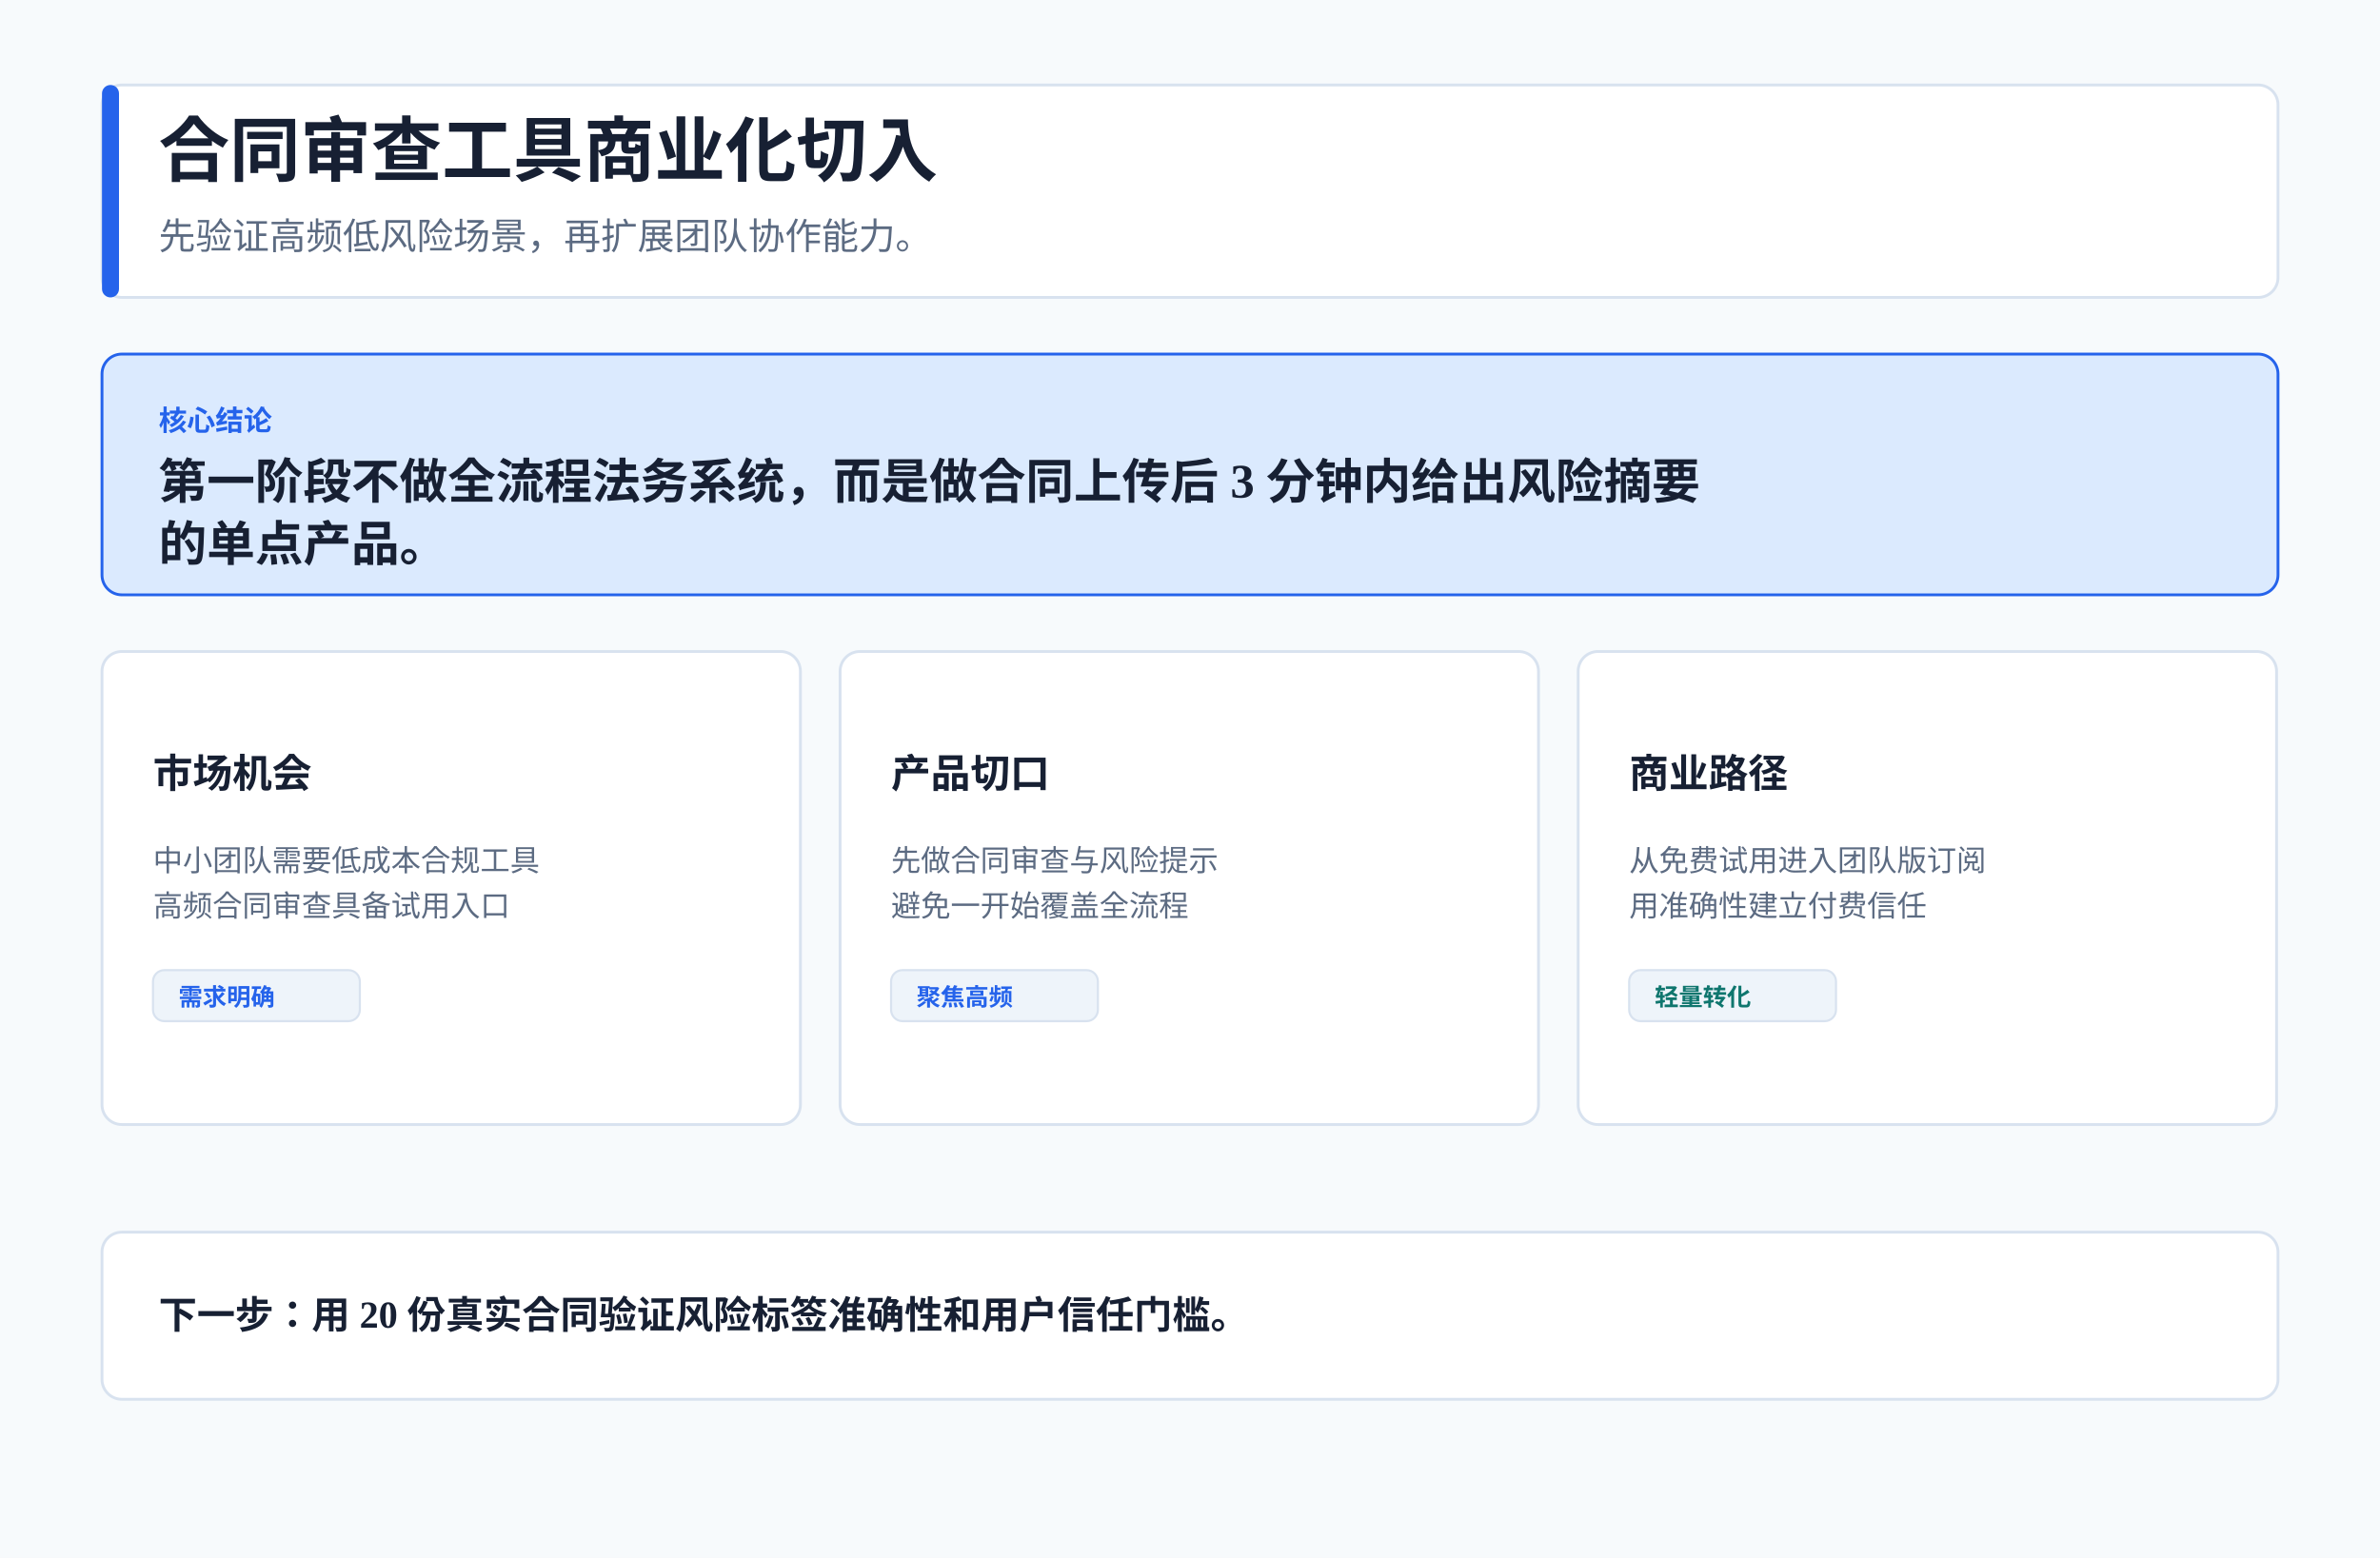
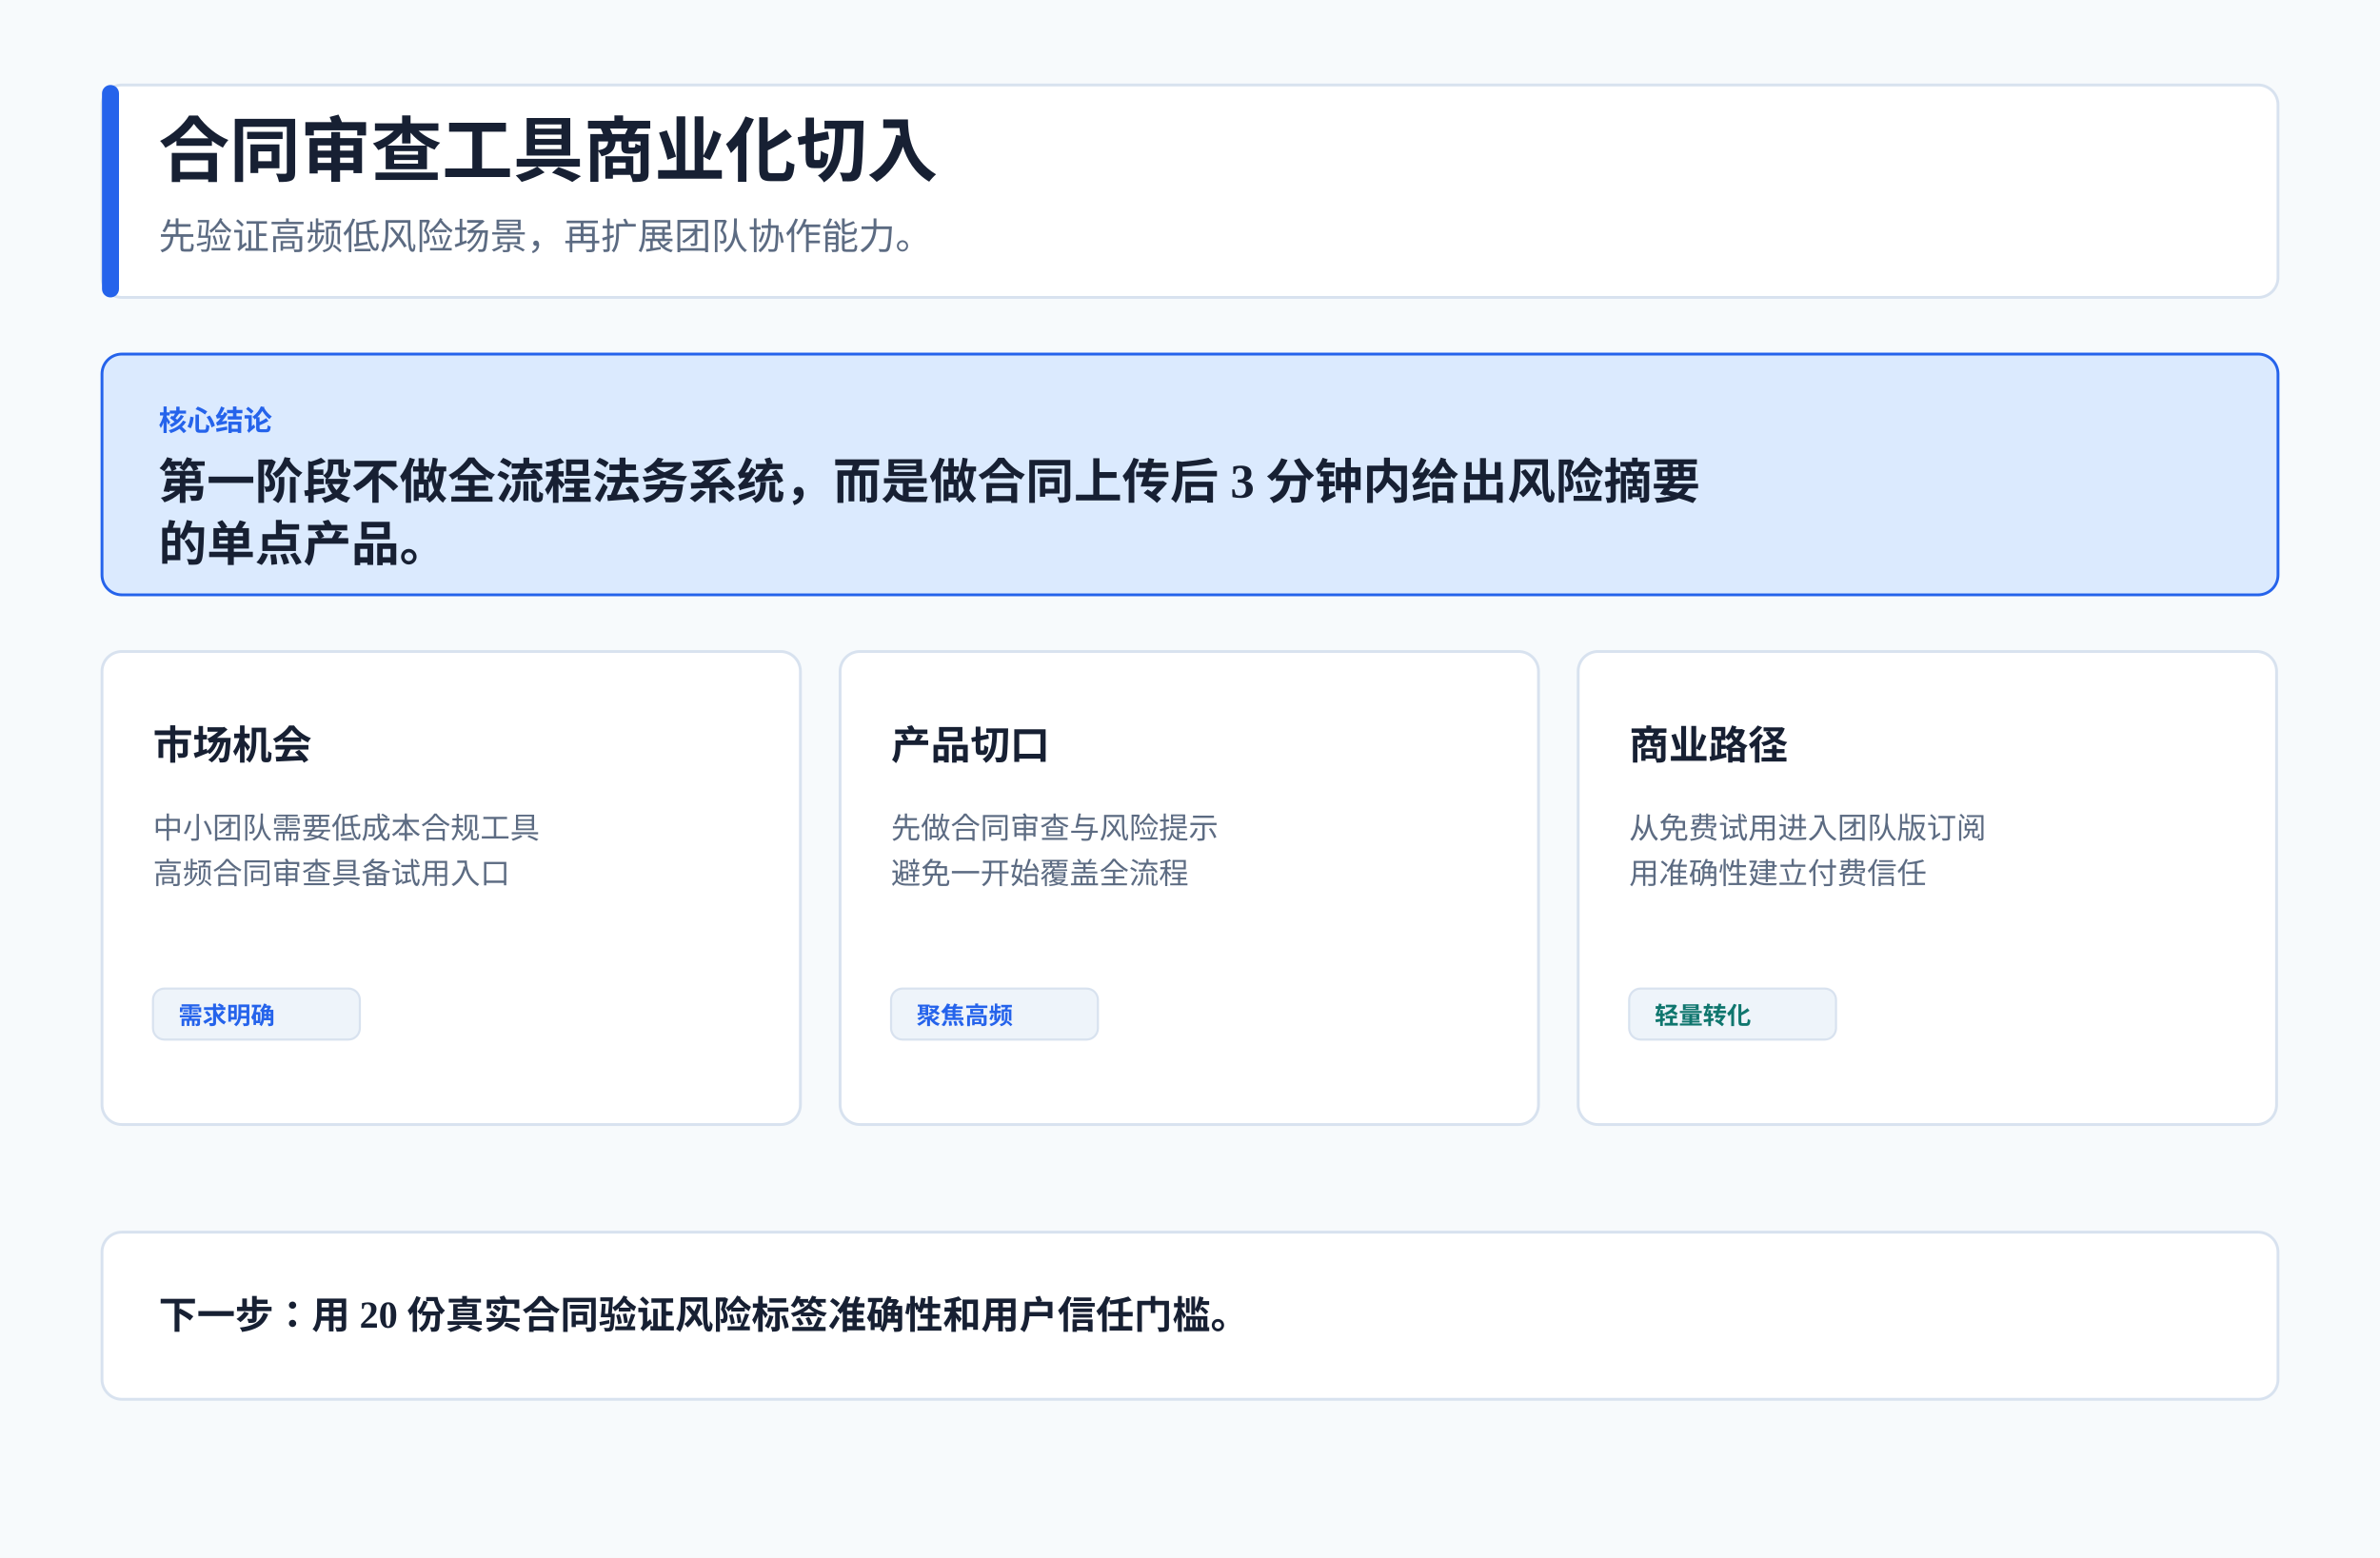
<svg xmlns="http://www.w3.org/2000/svg" width="1680" height="1100" viewBox="0 0 1680 1100">
  <defs>
    <marker id="arrow" markerWidth="12" markerHeight="12" refX="9" refY="4" orient="auto" markerUnits="strokeWidth">
      <path d="M0 0 L10 4 L0 8 z" fill="#2563EB" />
    </marker>
  </defs>
  <rect x="0" y="0" width="1680" height="1100" fill="#F7FAFC" />
  <rect x="72" y="60" width="1536" height="150" rx="14" fill="#FFFFFF" stroke="#D8E2EF" stroke-width="2" />
  <rect x="72" y="60" width="12" height="150" rx="6" fill="#2563EB" />
  <text x="112" y="124" font-size="50" fill="#172033" font-weight="700">
    <tspan x="112" dy="0">合同审查工具商业化切入</tspan>
  </text>
  <text x="112" y="176" font-size="26" fill="#5C6B82" font-weight="400">
    <tspan x="112" dy="0">先验证高频低风险场景，再扩展团队协作能力。</tspan>
  </text>
  <rect x="72" y="250" width="1536" height="170" rx="14" fill="#DBEAFE" stroke="#2563EB" stroke-width="2" />
  <text x="112" y="304" font-size="20" fill="#2563EB" font-weight="700">
    <tspan x="112" dy="0">核心结论</tspan>
  </text>
  <text x="112" y="352" font-size="34" fill="#172033" font-weight="700">
    <tspan x="112" dy="0">第一阶段不做全流程法务系统，而是做合同上传后 3 分钟内给出风险摘要</tspan>
    <tspan x="112" dy="44">的单点产品。</tspan>
  </text>
  <rect x="72" y="460" width="493" height="334" rx="14" fill="#FFFFFF" stroke="#D8E2EF" stroke-width="2" />
-   <text x="108" y="556" font-size="28" fill="#172033" font-weight="700">
+   <text x="108" y="536" font-size="28" fill="#172033" font-weight="700">
    <tspan x="108" dy="0">市场机会</tspan>
  </text>
-   <text x="108" y="615" font-size="21" fill="#5C6B82" font-weight="400">
+   <text x="108" y="592" font-size="21" fill="#5C6B82" font-weight="400">
    <tspan x="108" dy="0">中小团队需要低成本合规工具</tspan>
    <tspan x="108" dy="32">高频合同审查具备试用入口</tspan>
  </text>
-   <rect x="108" y="685" width="146" height="36" rx="8" fill="#EEF4FA" stroke="#D8E2EF" stroke-width="1.5" />
-   <text x="126" y="710" font-size="17" fill="#2563EB" font-weight="700">
+   <rect x="108" y="698" width="146" height="36" rx="8" fill="#EEF4FA" stroke="#D8E2EF" stroke-width="1.5" />
+   <text x="126" y="723" font-size="17" fill="#2563EB" font-weight="700">
    <tspan x="126" dy="0">需求明确</tspan>
  </text>
  <rect x="593" y="460" width="493" height="334" rx="14" fill="#FFFFFF" stroke="#D8E2EF" stroke-width="2" />
-   <text x="629" y="556" font-size="28" fill="#172033" font-weight="700">
+   <text x="629" y="536" font-size="28" fill="#172033" font-weight="700">
    <tspan x="629" dy="0">产品切口</tspan>
  </text>
-   <text x="629" y="615" font-size="21" fill="#5C6B82" font-weight="400">
+   <text x="629" y="592" font-size="21" fill="#5C6B82" font-weight="400">
    <tspan x="629" dy="0">先做合同审查与风险提示</tspan>
    <tspan x="629" dy="32">避免一开始覆盖全流程</tspan>
  </text>
-   <rect x="629" y="685" width="146" height="36" rx="8" fill="#EEF4FA" stroke="#D8E2EF" stroke-width="1.5" />
-   <text x="647" y="710" font-size="17" fill="#2563EB" font-weight="700">
+   <rect x="629" y="698" width="146" height="36" rx="8" fill="#EEF4FA" stroke="#D8E2EF" stroke-width="1.5" />
+   <text x="647" y="723" font-size="17" fill="#2563EB" font-weight="700">
    <tspan x="647" dy="0">聚焦高频</tspan>
  </text>
  <rect x="1114" y="460" width="493" height="334" rx="14" fill="#FFFFFF" stroke="#D8E2EF" stroke-width="2" />
-   <text x="1150" y="556" font-size="28" fill="#172033" font-weight="700">
+   <text x="1150" y="536" font-size="28" fill="#172033" font-weight="700">
    <tspan x="1150" dy="0">商业路径</tspan>
  </text>
-   <text x="1150" y="615" font-size="21" fill="#5C6B82" font-weight="400">
+   <text x="1150" y="592" font-size="21" fill="#5C6B82" font-weight="400">
    <tspan x="1150" dy="0">从免费试用进入团队版订阅</tspan>
    <tspan x="1150" dy="32">用准确性建立付费信任</tspan>
  </text>
-   <rect x="1150" y="685" width="146" height="36" rx="8" fill="#EEF4FA" stroke="#D8E2EF" stroke-width="1.5" />
-   <text x="1168" y="710" font-size="17" fill="#0F766E" font-weight="700">
+   <rect x="1150" y="698" width="146" height="36" rx="8" fill="#EEF4FA" stroke="#D8E2EF" stroke-width="1.5" />
+   <text x="1168" y="723" font-size="17" fill="#0F766E" font-weight="700">
    <tspan x="1168" dy="0">轻量转化</tspan>
  </text>
  <rect x="72" y="870" width="1536" height="118" rx="14" fill="#FFFFFF" stroke="#D8E2EF" stroke-width="2" />
  <text x="112" y="938" font-size="27" fill="#172033" font-weight="700">
    <tspan x="112" dy="0">下一步：用 20 份真实合同验证风险标签准确性和用户信任门槛。</tspan>
  </text>
</svg>
